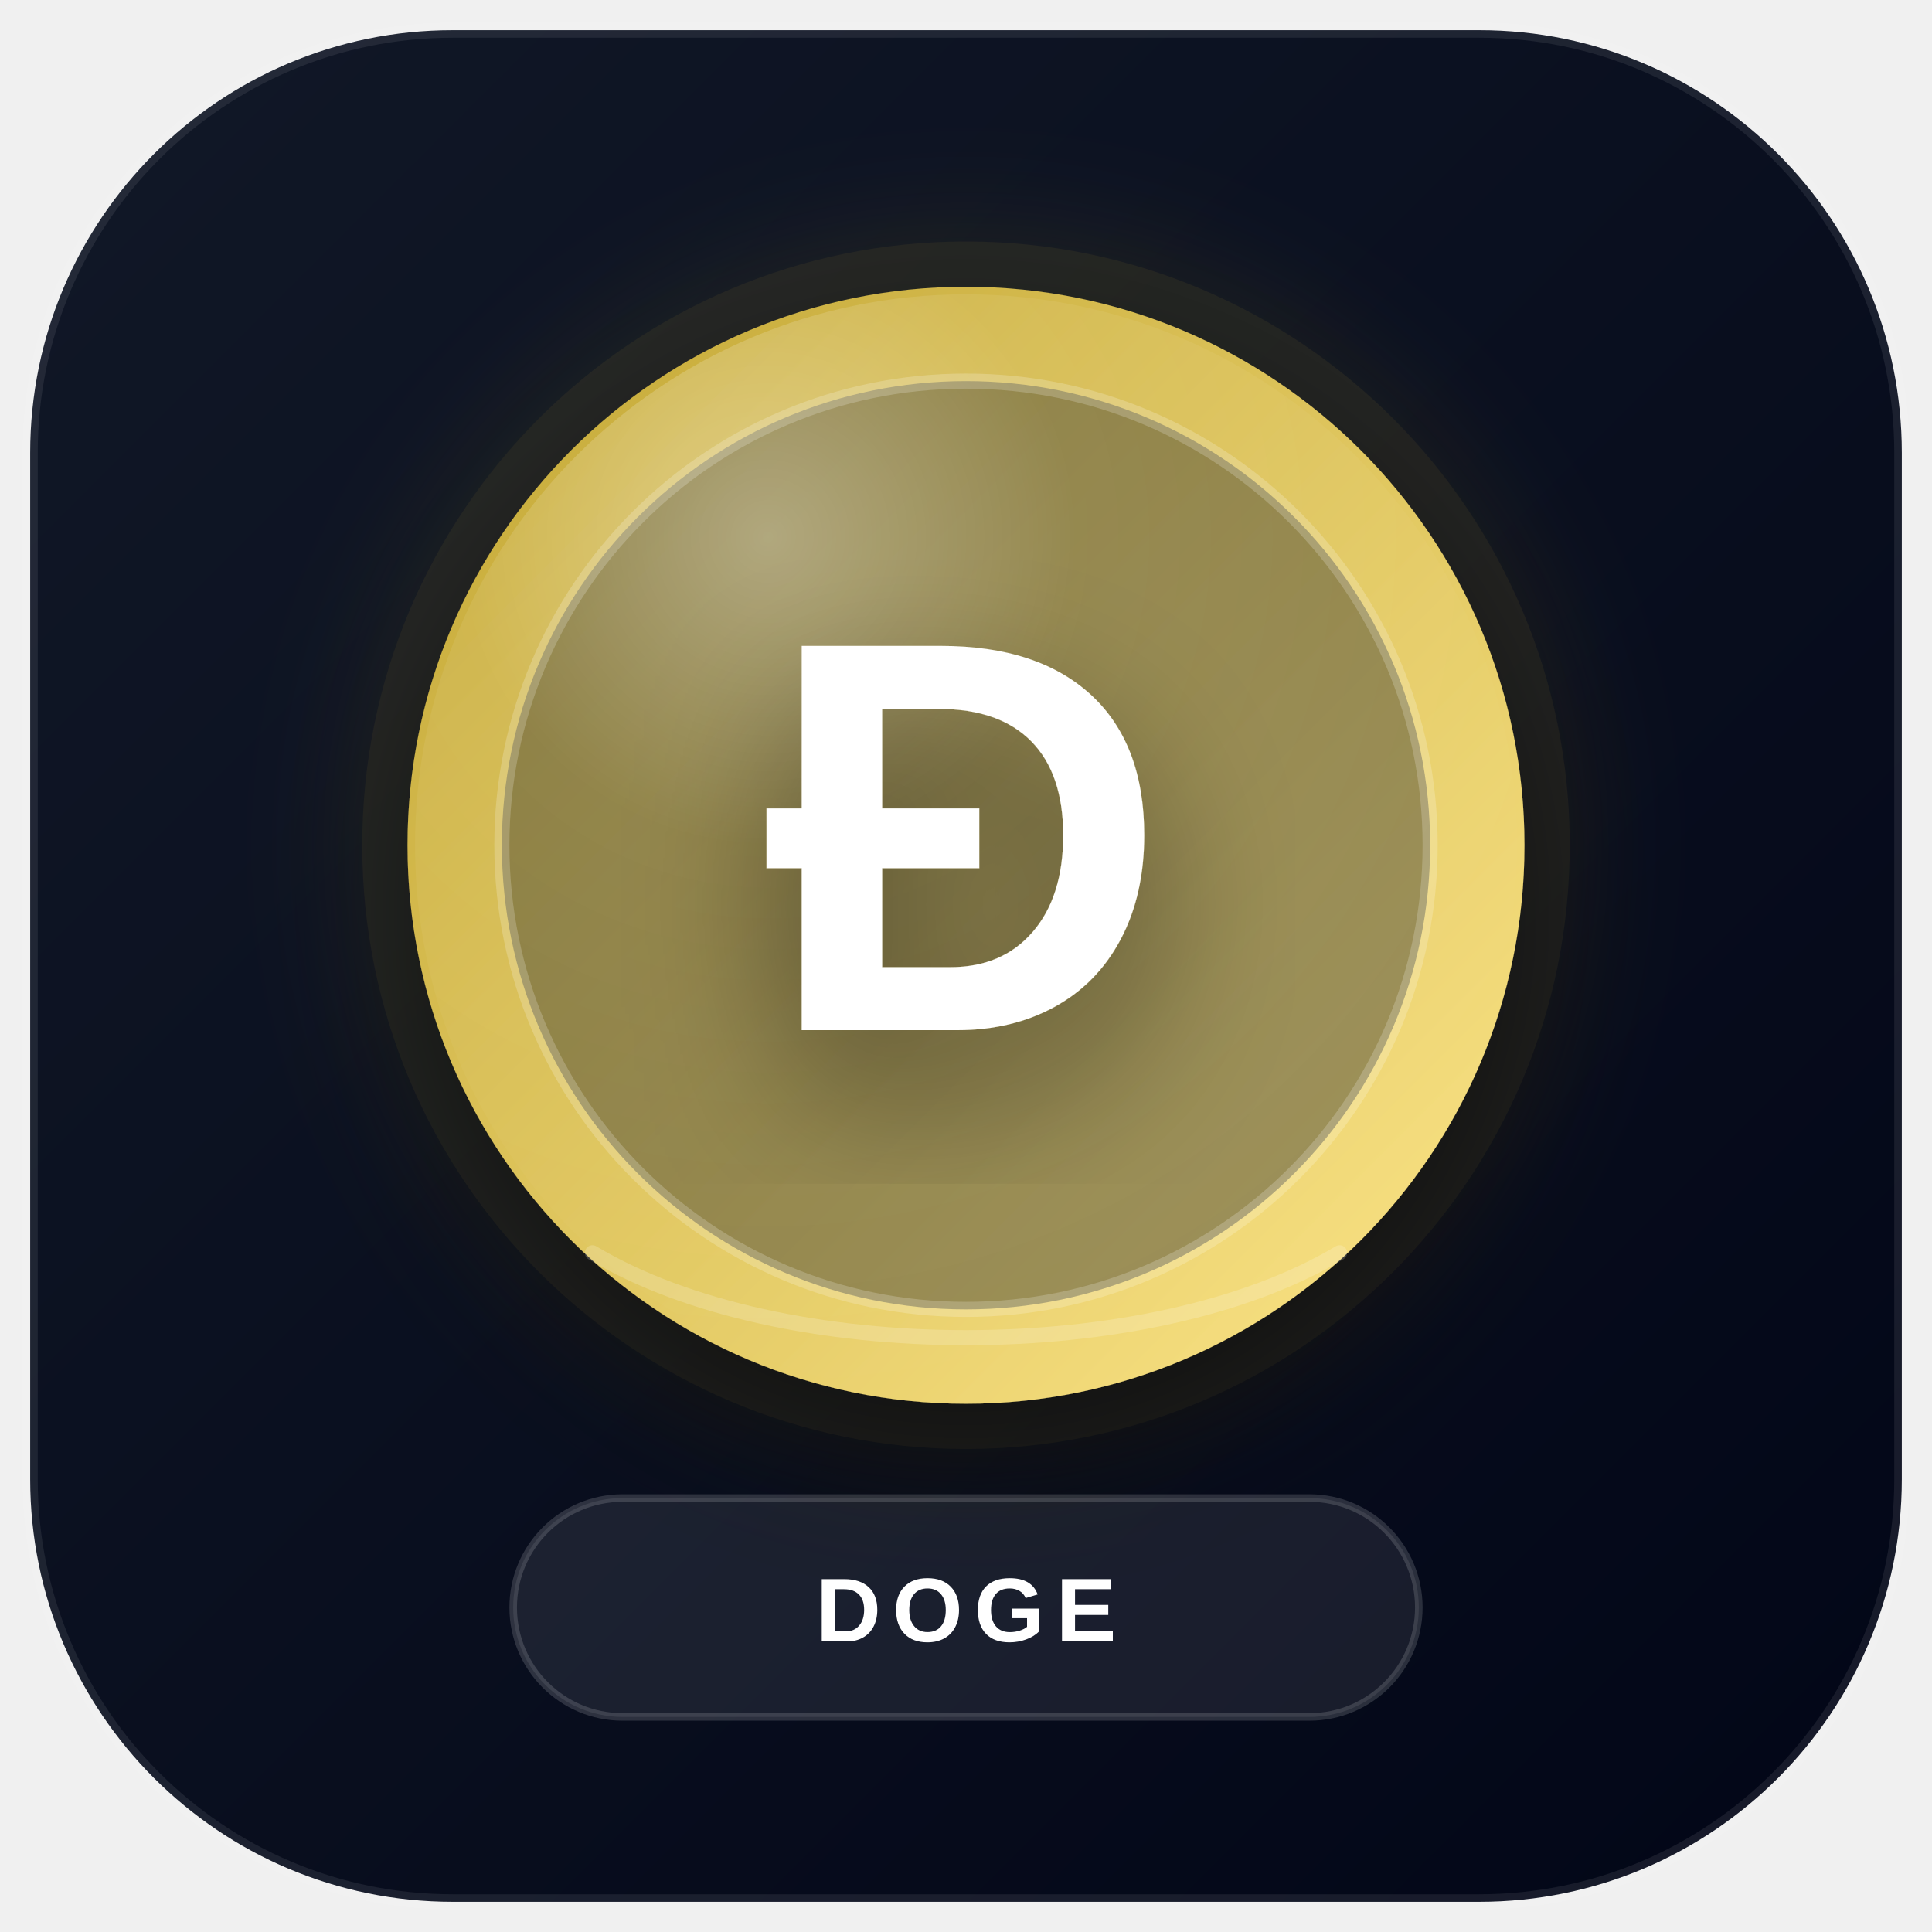
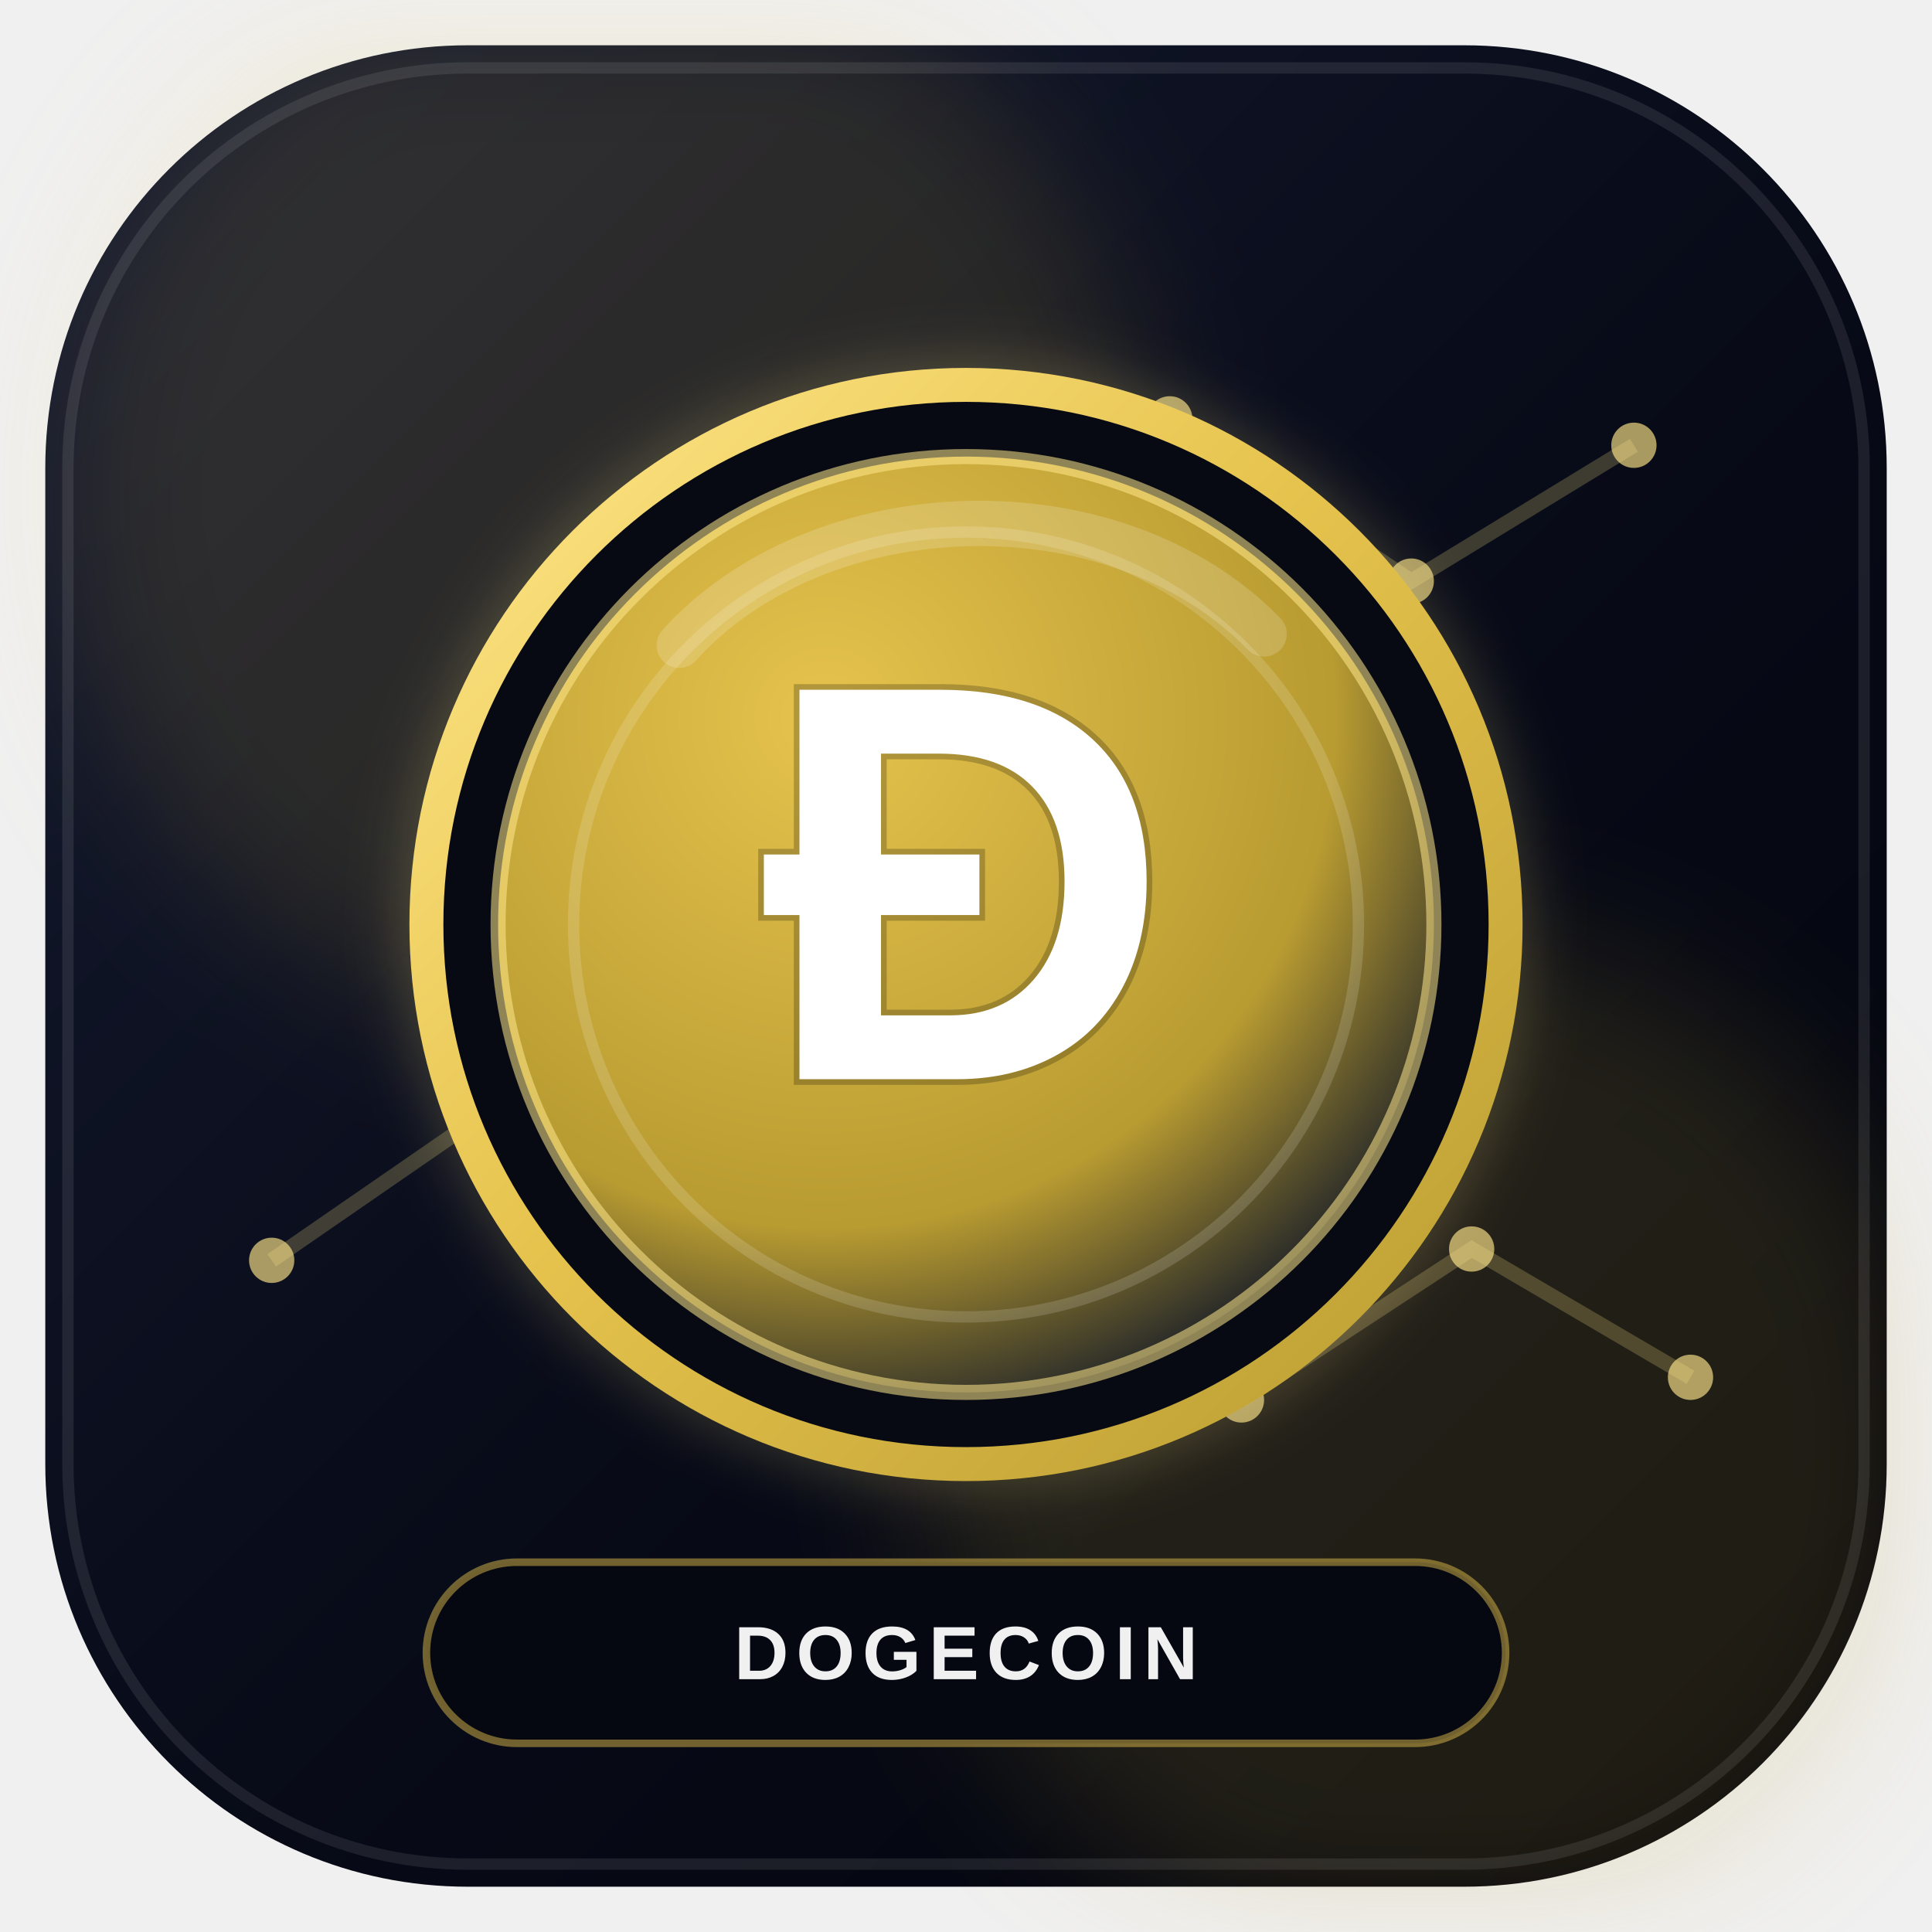
- <svg xmlns="http://www.w3.org/2000/svg" viewBox="0 0 512 512" role="img">
+ <svg xmlns="http://www.w3.org/2000/svg" viewBox="0 0 512 512" role="img" aria-labelledby="title desc">
  <defs>
-     <linearGradient id="tile" x1="0" y1="0" x2="1" y2="1">
-       <stop offset="0" stop-color="#111827" />
-       <stop offset="1" stop-color="#020617" />
+     <linearGradient id="bg" x1="0" y1="0" x2="1" y2="1">
+       <stop offset="0" stop-color="#151b31" />
+       <stop offset=".52" stop-color="#080b18" />
+       <stop offset="1" stop-color="#02040b" />
    </linearGradient>
-     <linearGradient id="brand" x1="0" y1="0" x2="1" y2="1">
-       <stop offset="0" stop-color="#C2A633" />
-       <stop offset="1" stop-color="#FDE68A" />
+     <radialGradient id="coin" cx=".35" cy=".28" r=".8">
+       <stop offset="0" stop-color="#e6c34d" />
+       <stop offset=".68" stop-color="#b89b31" />
+       <stop offset="1" stop-color="#111827" />
+     </radialGradient>
+     <linearGradient id="ring" x1="0" y1="0" x2="1" y2="1">
+       <stop offset="0" stop-color="#ffe78a" />
+       <stop offset=".45" stop-color="#e6c34d" />
+       <stop offset="1" stop-color="#b89b31" />
    </linearGradient>
-     <radialGradient id="shine" cx="32%" cy="22%" r="78%">
-       <stop offset="0" stop-color="#FFFFFF" stop-opacity=".34" />
-       <stop offset=".36" stop-color="#FFFFFF" stop-opacity=".07" />
-       <stop offset="1" stop-color="#FFFFFF" stop-opacity="0" />
-     </radialGradient>
-     <filter id="shadow" x="-40%" y="-40%" width="180%" height="180%">
-       <feDropShadow dx="0" dy="18" stdDeviation="20" flood-color="#000000" flood-opacity=".48" />
+     <filter id="shadow" x="-50%" y="-50%" width="200%" height="200%">
+       <feGaussianBlur stdDeviation="18" />
    </filter>
-     <filter id="glow" x="-40%" y="-40%" width="180%" height="180%">
-       <feGaussianBlur stdDeviation="16" result="blur" />
-       <feMerge>
-         <feMergeNode in="blur" />
-         <feMergeNode in="SourceGraphic" />
-       </feMerge>
+     <filter id="soft" x="-50%" y="-50%" width="200%" height="200%">
+       <feGaussianBlur stdDeviation="7" />
    </filter>
  </defs>
-   <rect x="8" y="8" width="496" height="496" rx="112" fill="url(#tile)" stroke="#FFFFFF" stroke-opacity=".08" stroke-width="4" />
-   <circle cx="256" cy="224" r="160" fill="#C2A633" opacity=".14" filter="url(#glow)" />
-   <circle cx="256" cy="224" r="148" fill="url(#brand)" filter="url(#shadow)" />
-   <circle cx="256" cy="224" r="123" fill="#07101F" fill-opacity=".36" stroke="#FFFFFF" stroke-opacity=".20" stroke-width="4" />
-   <circle cx="256" cy="224" r="146" fill="url(#shine)" />
-   <path d="M157 332 C207 362 305 362 355 332" fill="none" stroke="#FFFFFF" stroke-opacity=".18" stroke-width="4" stroke-linecap="round" />
-   <text x="256" y="273" text-anchor="middle" font-family="Arial,Helvetica,sans-serif" font-size="148" font-weight="800" fill="#FFFFFF" filter="url(#shadow)">Ð</text>
-   <rect x="136" y="397" width="240" height="58" rx="29" fill="#FFFFFF" fill-opacity=".08" stroke="#FFFFFF" stroke-opacity=".15" stroke-width="2" />
-   <text x="256" y="435" text-anchor="middle" font-family="Arial,Helvetica,sans-serif" font-size="24" font-weight="800" letter-spacing="3" fill="#FFFFFF">DOGE</text>
+   <rect x="12" y="12" width="488" height="488" rx="112" fill="url(#bg)" />
+   <circle cx="160" cy="130" r="145" fill="#e6c34d" opacity=".13" filter="url(#shadow)" />
+   <circle cx="378" cy="382" r="135" fill="#b89b31" opacity=".16" filter="url(#shadow)" />
+   <g fill="none" stroke="#ffe78a" stroke-width="4" opacity=".22">
+     <path d="M72 334L143 285L200 325" />
+     <path d="M310 111L374 154L433 118" />
+     <path d="M329 371L390 331L448 365" />
+   </g>
+   <g fill="#ffe78a" opacity=".65">
+     <circle cx="72" cy="334" r="6" />
+     <circle cx="143" cy="285" r="6" />
+     <circle cx="200" cy="325" r="6" />
+     <circle cx="310" cy="111" r="6" />
+     <circle cx="374" cy="154" r="6" />
+     <circle cx="433" cy="118" r="6" />
+     <circle cx="329" cy="371" r="6" />
+     <circle cx="390" cy="331" r="6" />
+     <circle cx="448" cy="365" r="6" />
+   </g>
+   <circle cx="256" cy="245" r="150" fill="#ffe78a" opacity=".18" filter="url(#soft)" />
+   <circle cx="256" cy="245" r="143" fill="#070a13" stroke="url(#ring)" stroke-width="9" />
+   <circle cx="256" cy="245" r="124" fill="url(#coin)" stroke="#ffe78a" stroke-opacity=".55" stroke-width="4" />
+   <circle cx="256" cy="245" r="104" fill="none" stroke="#ffffff" stroke-opacity=".15" stroke-width="3" />
+   <path d="M180 171  C217 130 295 127 335 168" fill="none" stroke="#fff" stroke-width="12" stroke-linecap="round" opacity=".17" />
+   <text x="256" y="286" text-anchor="middle" font-family="Arial,Helvetica,sans-serif" font-size="150" font-weight="900" fill="#ffffff" stroke="#000000" stroke-opacity=".22" stroke-width="3" paint-order="stroke">
+ Ð
+ </text>
+   <rect x="113" y="414" width="286" height="48" rx="24" fill="#050711" stroke="#e6c34d" stroke-opacity=".48" stroke-width="2" />
+   <text x="256" y="445" text-anchor="middle" font-family="Arial,Helvetica,sans-serif" font-size="20" font-weight="800" letter-spacing="2" fill="#ffffff" opacity=".94">
+ DOGECOIN
+ </text>
+   <rect x="18" y="18" width="476" height="476" rx="106" fill="none" stroke="#ffffff" stroke-opacity=".09" stroke-width="3" />
</svg>
